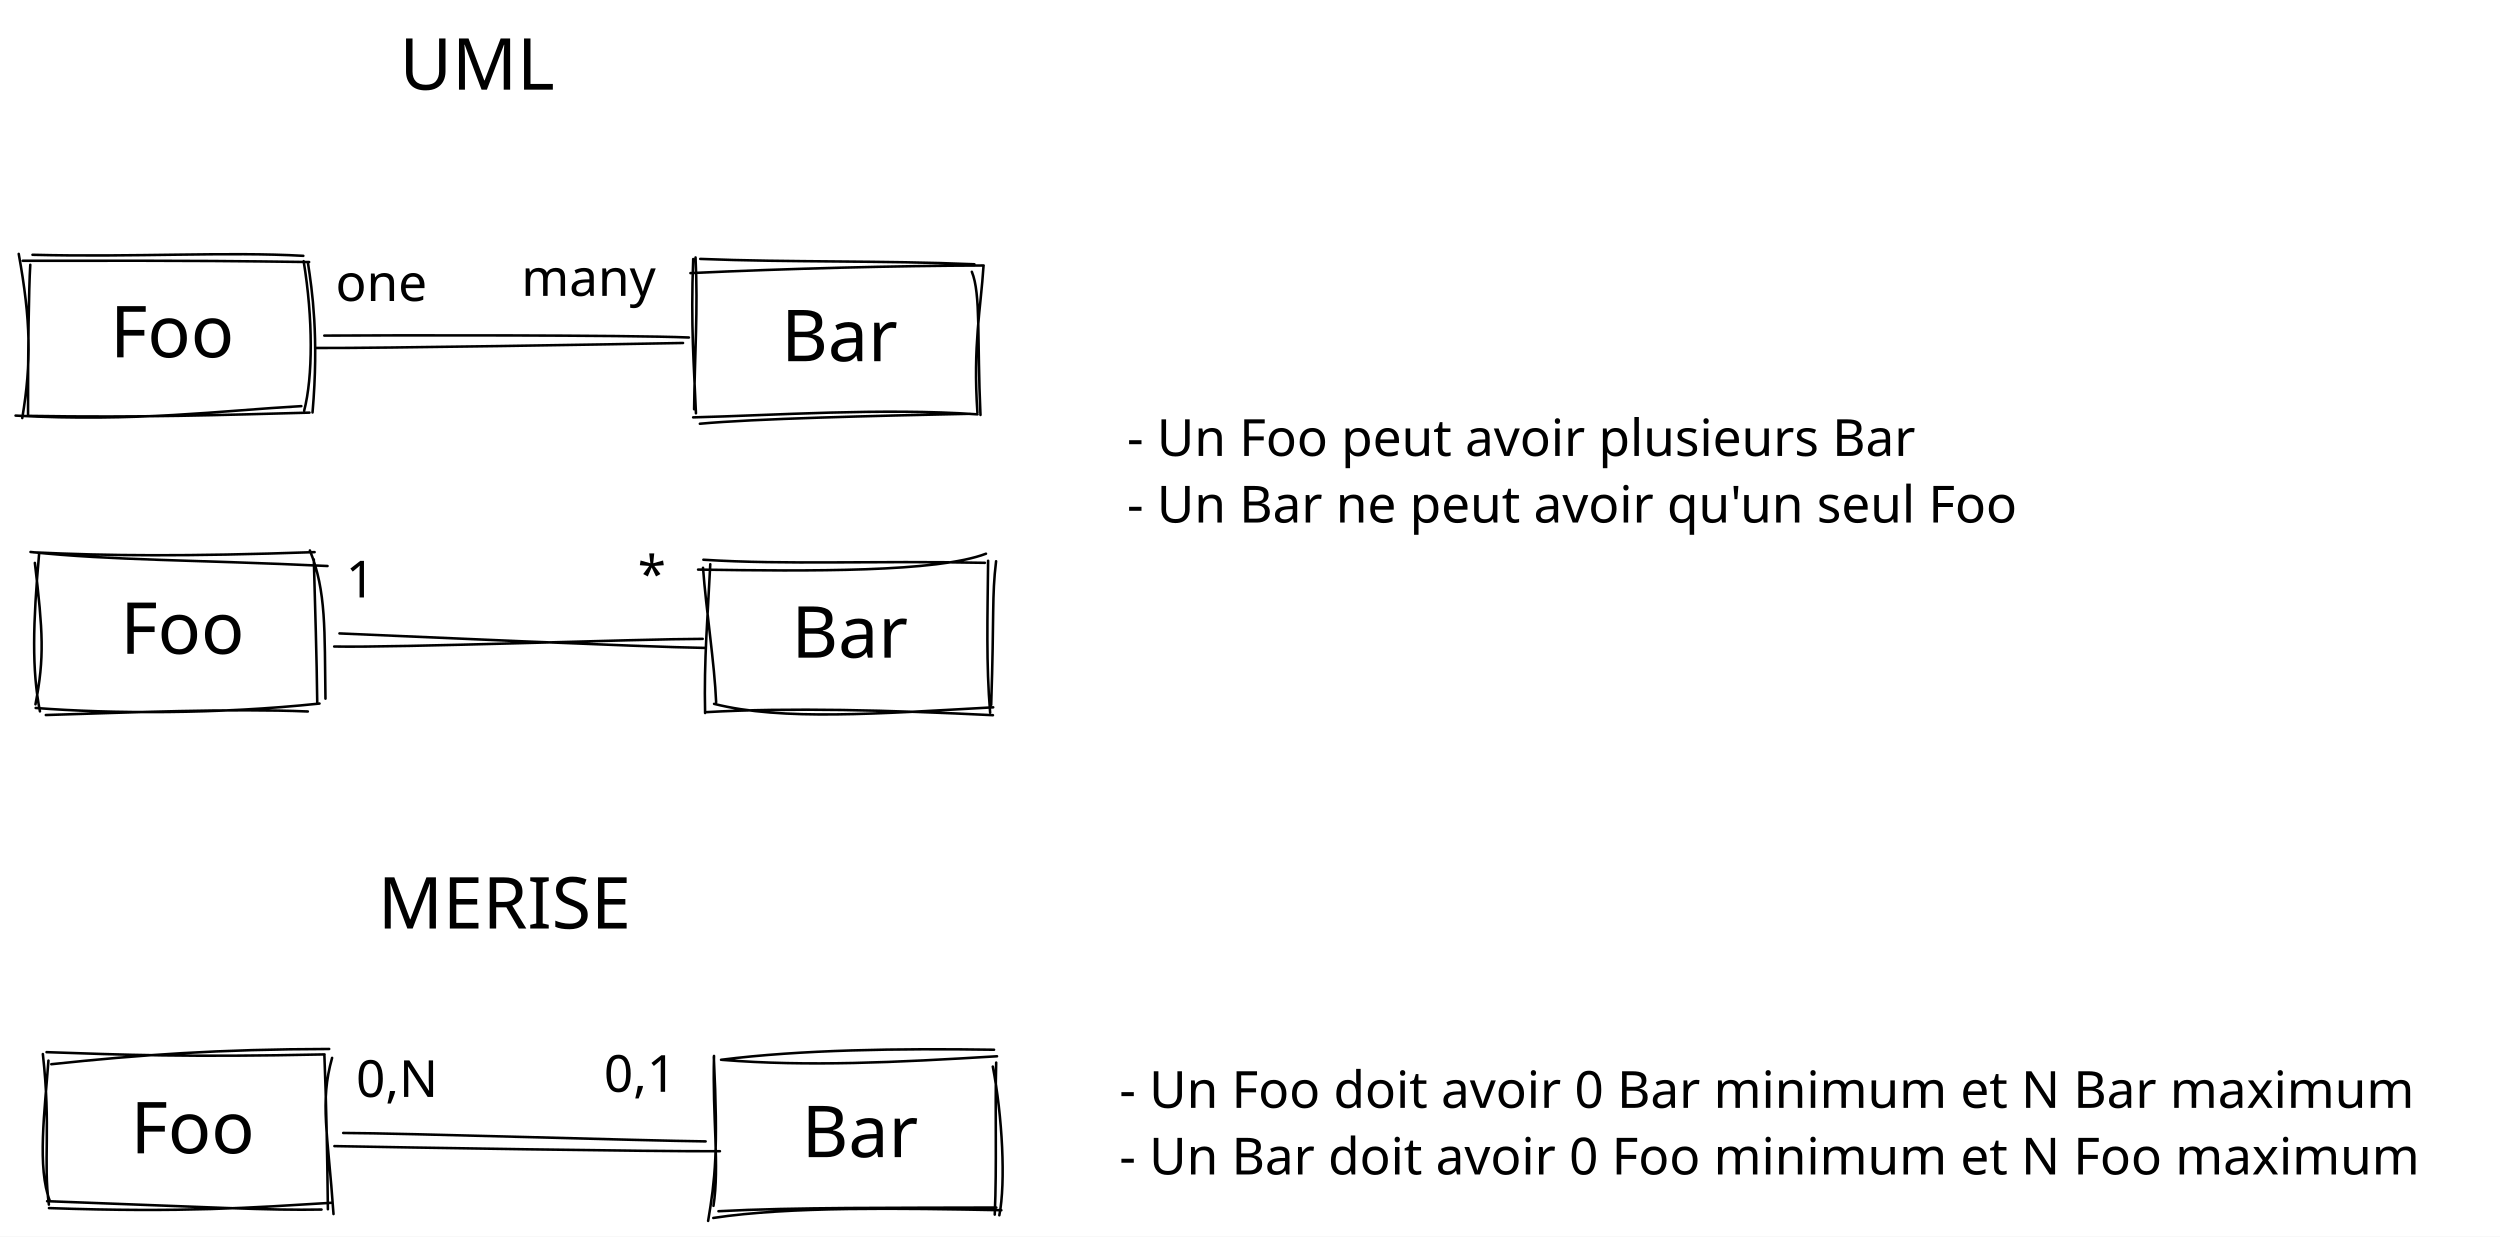
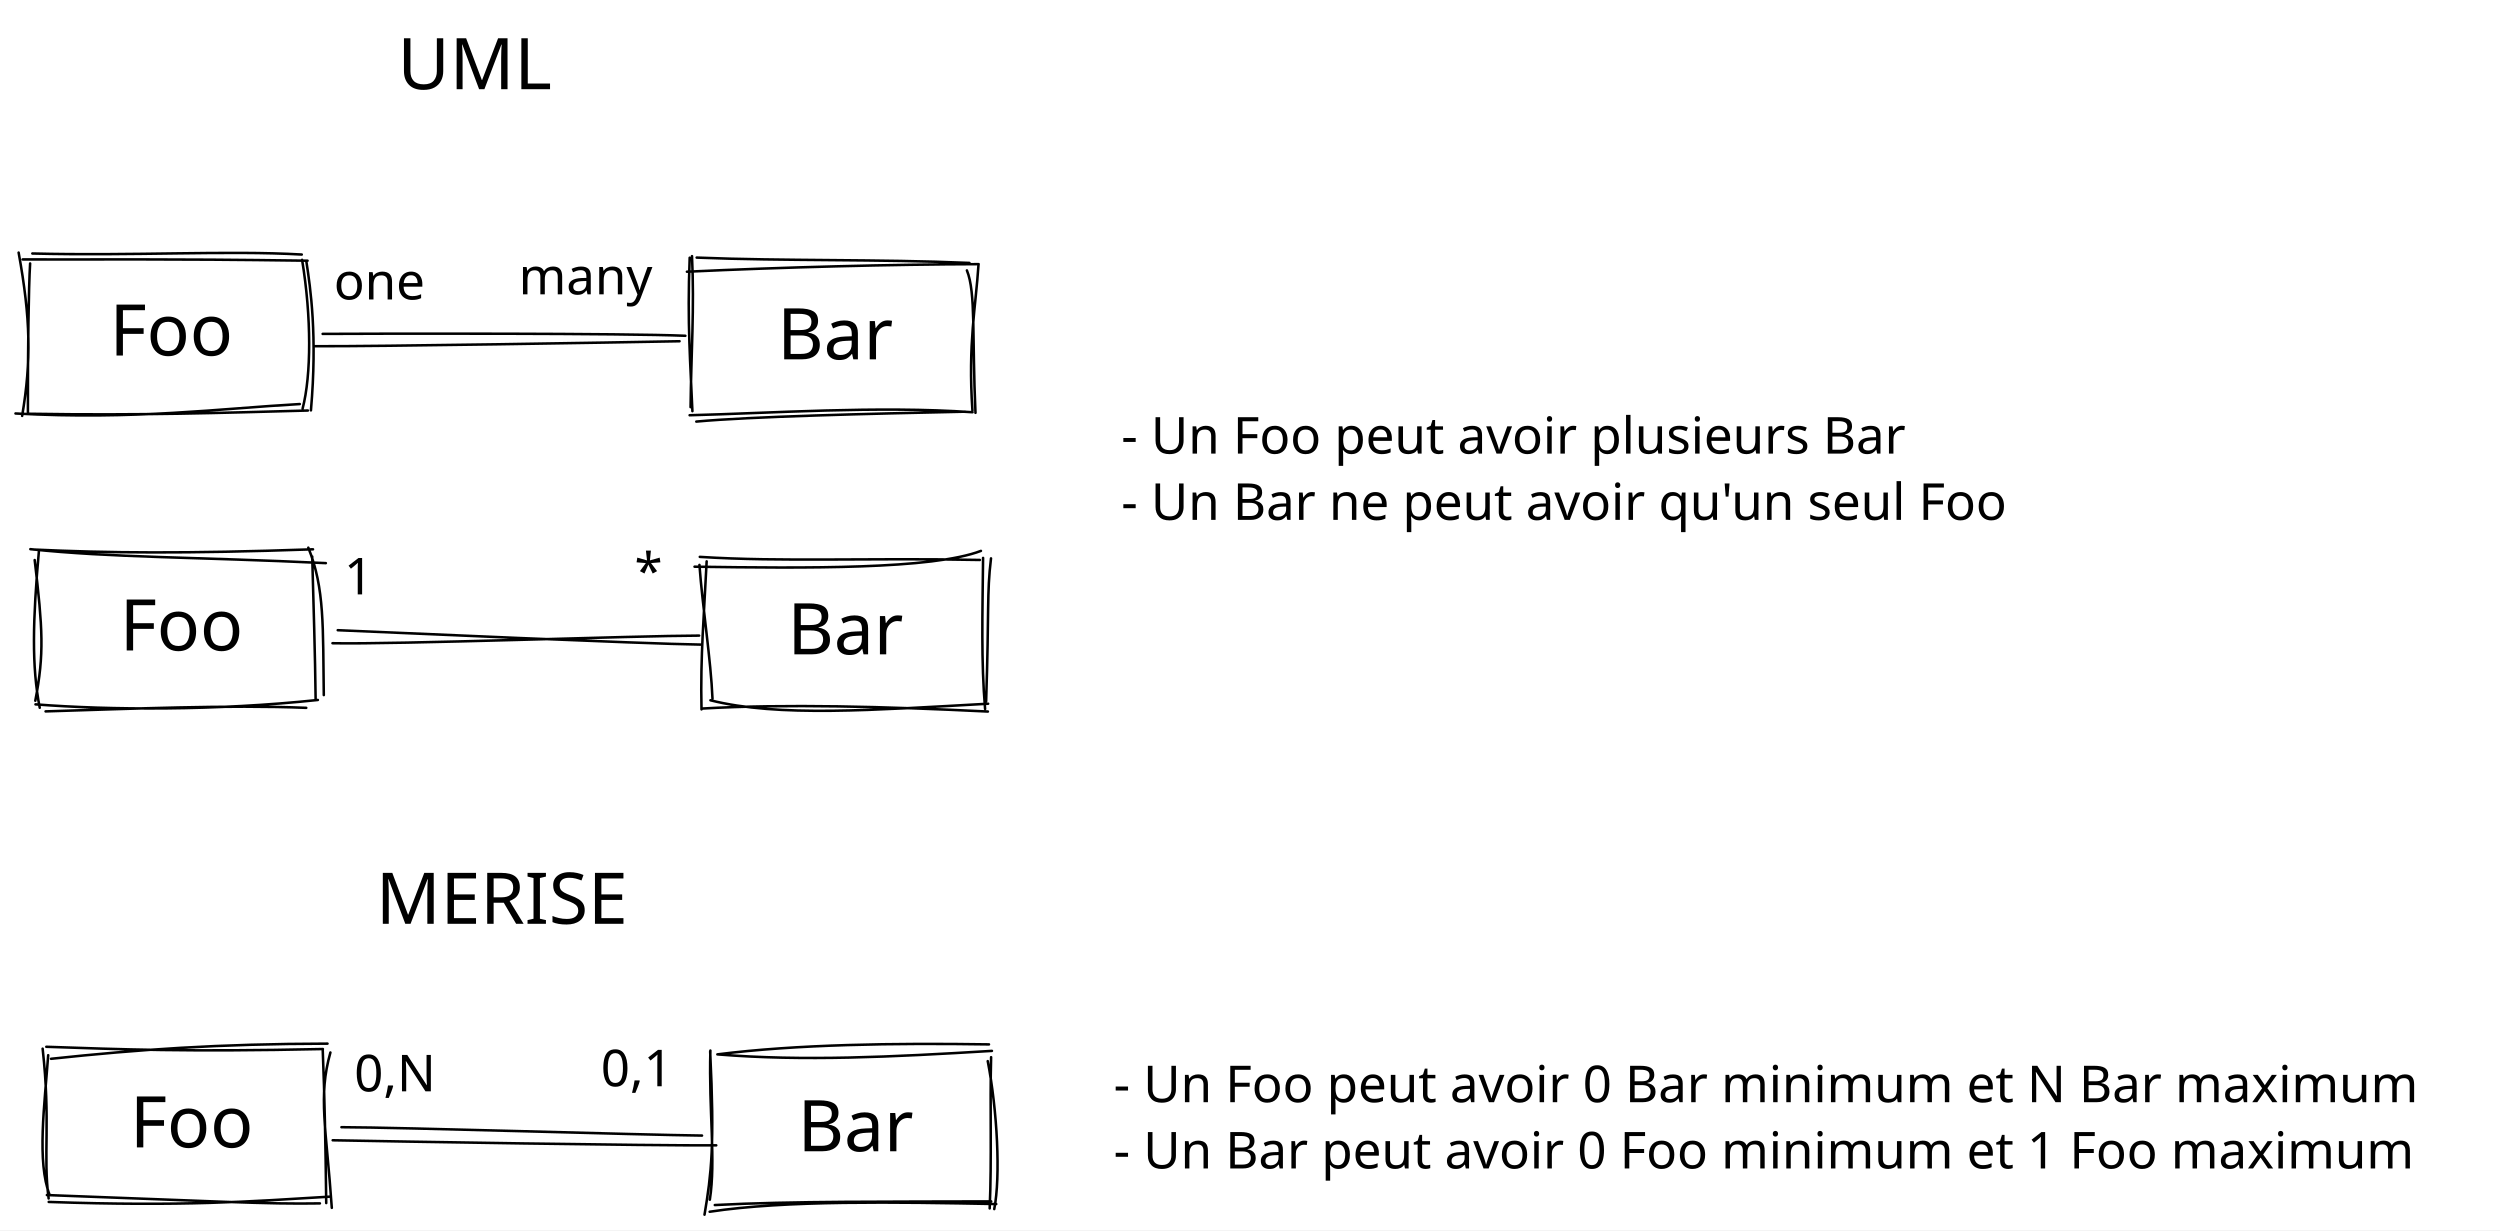
- <svg xmlns="http://www.w3.org/2000/svg" version="1.1" viewBox="0 0 976 482.75" width="976" height="482.75">
+ <svg xmlns="http://www.w3.org/2000/svg" version="1.1" viewBox="0 0 981 482.75" width="981" height="482.75">
  
-   eyJ2ZXJzaW9uIjoiMSIsImVuY29kaW5nIjoiYnN0cmluZyIsImNvbXByZXNzZWQiOnRydWUsImVuY29kZWQiOiJ4nO1cXFlz4rhcdTAwMWF9719BZVx1MDAxZW7VVNOjXXK/XHUwMDA1XHUwMDEyQposJIQm6XunUlx1MDAwNlxmmMV2vLCkq//7lU1cdTAwMDc72Fx1MDAxMENcdTAwMDLx1ISHVJAlW5bO+ZYjiZ+fcrlcdTAwMDN3ZmlcdTAwMDdfc1x1MDAwN9q0pVx1MDAwZfW2rU5cdTAwMGU+++VjzXZ005CXUPDdMT27XHUwMDE11Oy5ruV8/euvsMWXljmat9KG2kgzXFxH1vuv/J7L/Vxm/sorettv+0hcdTAwMWGiXHUwMDA1XHUwMDBlr1x1MDAxZVx1MDAxZs8149HE3cKpV1x0mlx1MDAwNpWeOmNrLVc1ukMtvDSV5VTQL3RRMpMleURcdTAwMTiOlE30ttuT5Vx1MDAxMChflGefRZWepnd7rn835Vx1MDAwYoh+IFnUmT/7a1x1MDAwZSxKXHUwMDFj1zZcdTAwMDda0Vx1MDAxY5q238E/5k3C7jXV1qBrm57RXtRxbdVwLNWW41x1MDAxMdbr6MNhzZ1ccucjqbZ6nlx1MDAxZHnJ+VNcdTAwMWFPL7FUvmjnmHLcw1bysd2eoTnO02RcdTAwMDWlpqW2dHdcdTAwMTZcZkb4XHUwMDFlflx1MDAxZq3TdjBBfy/fv6fa1u/7XHUwMDFjOP6XSM80zZ9ASCknSOE4XHUwMDFjq1x1MDAxMCiQs+XSXHUwMDBi01xiQFx1MDAwM1x04JQjqIhFXHLdOZJocYPbdtSho4Vj6Vx1MDAwZuNxiCTDXHUwMDFiXHUwMDBlXHUwMDE3XHUwMDE3Pautzlx1MDAxYkFGXHUwMDEwUyhEXGZcdTAwMTNcdTAwMTRcXP71OVx0c15jQqaFweHZ4C5fcEXxvG+aXHUwMDBmccy52tR9XHUwMDBlN1x1MDAwNkVcdTAwMWNuXHUwMDE0JMCNiDi8MPuA08twXHUwMDAyhFx0QSlIgJNYXHQmXHUwMDA1MlxuhILQm4NcdFx1MDAwMcphOL9cdTAwMDEmZO9Lplx1MDAxOVx1MDAxOXPTcGv6o99cdTAwMTMknpWW1JE+nD1cdTAwMWJq/1x1MDAwZYdDveu/0MFQ60TmTr6Vq0tcdTAwMTO6uOyaVlx1MDAxNFx1MDAwMY421I3gKWGHWvIpqiy1T9vL72Laelc31OFNpM+JrFhjZCNGXHUwMDFmKquGXHUwMDFmY8axP14pRn/OQOf7LeqBb7VuXHUwMDEx1Gda80Io3cE4OyCO09NnvyA8wdmgpee/nsJv5LKeXHUwMDE4pVDAIMQstD7bcnSZOZHGcSOMOcTJRjjZvoZIozFXsuA5XHUwMDA0iEGFc5BcdTAwMWFp+P6of1dxzoy+XHUwMDEw/Vx1MDAxZuLWtFx1MDAwNX3MPNJcdTAwMDSII40oO0NcdTAwMWFFcWRFvNXCNkufXHIgQ/tFXHUwMDEyXHUwMDAygkY6s7Gx9Vx1MDAxZl9Q7ZdcZunWdnlcdTAwMDNcdTAwMGLsd2NNXFziXFzok+bRXHUwMDE1PG+A+lxi5i9+gN6QxOOSoO/P8FwiZyWOXHUwMDE3XGaTwmCC41NcctfA8V9cdTAwMTeXXHUwMDA071x1MDAxMo9LXHUwMDAwYIIylFx1MDAxOJfQlZ6RUoJcdTAwMDSheFx1MDAwN0Gu5Fx1MDAwNFx1MDAwYufXMvVokuV/wv9y4XxcdTAwMDZfXHUwMDE2///9ObF2XHUwMDA0JMHXsP6npXZcdTAwMDdD1XGL5miku7J3Vb9cdTAwMTPLPXdcXNV2XHUwMDBiutHWje7yNc1or7hcdTAwMTK0OrRtc9LT1Fx1MDAxOK9ku+Vra2j1XHI+Tvv1ZvlcdTAwMDR0jkr1kvJAusNimnCfXHUwMDAzluDwaVx1MDAwMq1wglx1MDAwMUVcdTAwMWbh/ovhPvb9XHSOxiaRgDNGtUVcdTAwMTiAZIpcdTAwMDCpgtOEXHUwMDAxXHUwMDFihvtQkT2K+Vx1MDAwZjNqcaNcdTAwMWVcYjwr3VG4XHUwMDBmQ/OxgbPx+7yGXHUwMDE1xWujq+pqZ+ydWd9wQVx1MDAwN1x1MDAwZoWSnopcdTAwMTWJmlx1MDAwYk9KgtlcdTAwMDcrtkqCXHUwMDA1VyBXcCSdXHJpgeEqWkg3Q6Bs+/bOXHUwMDA2QciBXHUwMDEyY8VINWZvQVx1MDAwYjvAxr54XHUwMDEx9DqRXHUwMDE4qfLgqGJcdTAwMTXTtLBCZKAuWIpcdTAwMTmYs7BauM9cdTAwMTdno4Z97pmzm7tC1Wk6k+xcdTAwMDA5OT2hQolZXHUwMDAwLJNjTpe6kLVcXFjSXG7JXHRSXs/UjVx1MDAxMlx1MDAxOF/RgmtcdTAwMTG3Klx1MDAxNcYrfaBcZkWlgWAsPdSuWlx1MDAwZpVx/ebw7odbglazc/Htupwhm5lcZjWGUFx1MDAxY2qY7Fx1MDAxMmovSLeLhEDOLKVcdTAwMTC+XHUwMDAzlsKh3CpcdTAwMTl+pl2+XzL8SjmSrPSDUFpgxFx1MDAxOeckNTcuZlx1MDAwZpeVymHtweqVv4visN280UtZ54ag8axcdTAwMWZcdTAwMTP2XHUwMDA1Zd1cZlx1MDAwYlx1MDAwMjDGKKJcdTAwMTfvjzpbmeHVy1hUUFwiXHUwMDAwZ+ml79taTTk+NSfqTVx1MDAwZo3tRsdpljpe5qEmSIJcdTAwMTnGu4RaOk1cdTAwMTJcdTAwMDFKuICQinfA0uvMcNY1yWS5MbJcdTAwMWG30lx1MDAwMFx1MDAwYsrltIhUq3FzUtiN6Vx1MDAxNW+W7KpmXHUwMDFkWZVb++JcdTAwMWLUzayTQr5knFx1MDAxNJDuNFxmXi/f/iZcdTAwMDWFXHUwMDA0SFx1MDAwN7iNfV1SP1/Bie10v5R64ibK4OLanjXSrTxNZH5ja9yIYcRcdEyT3s9ZZdxcdTAwMTa+l80yLeT7OvEsUFx1MDAxZVWVauZZXHUwMDA142tfmCi7ZNV6meo3qVx1MDAxOEBcYnNl37kjRVx1MDAwMIdvvrHG4j9cdTAwMWW+JJ7sw83A9U5mi7VgQVx1MDAxOYZyhNJnwFqjW+o0J1xinlojxfB6J2d5XHUwMDA0ss5cdTAwMDeBXHUwMDEyQi9cdTAwMTn579LLwDSEkFx1MDAxNlBw6fDInlx0QTCHryPEn1x1MDAxYlx1MDAxMWIjdXJcdTAwMDNG/Pma7FesXlx1MDAxY4EyXCKmUJD0vMhbY1Y/eahcdTAwMTRcdTAwMGWZTVnt9nu506dZ51x1MDAwNVVwjFx1MDAxN5Ci7IuQ0qArXG5cdTAwMTZg3+kvl6hQtjLCXHUwMDEwxlx1MDAxNlwintCmXHUwMDEwwFx1MDAxNcBTrTnMwTYpV62j80H/snV5n7/s31x1MDAxYea9eZF1sDFcdTAwMTRfXHSGeKdBSUpcdTAwMTlcdTAwMTJcdEghZnjP+W9cdTAwMDCmRCv875IhMVpcdTAwMTmwc1wiyUFF+iR47LpWw55U6rPZXHUwMDBmO9+cXHUwMDBlbq/Nf4BcYlx1MDAxOU+CJVwisy9CQsZcdTAwMDXGXG7at3IkmYPAdmaYrl55XHUwMDA0ilxmi0B0ZesltJ1873dYbXDkeNbsylx1MDAxYUzZuDLMvNNcdTAwMTdcIr5cdTAwMDFcdTAwMWZi8f46JESKXHUwMDFjf1x1MDAwNOF7oOl1dvifrkNCttJcdTAwMDTL4IQxylJtv5uzonl8alx1MDAxNqukTCdcdTAwMTeNWn5wXGbqZzfXWWdcdTAwMDVcdTAwMDfx9XiIwPtcdTAwMGKRkPnbWGR0uMWO4dcokc9Z8aFE+n839jZcdTAwMTHZaVnfV4RCONtA379cItflhyvkmfVpp8BO3Fx1MDAxM164LmaeVjCuvMjkepe0wlx0rEpQXnxfQyDcs1x1MDAxNkkwY4wnOpvU0lx1MDAwYvh8kehs9qxG+t3Yklx1MDAxNSv3ekNcZlx1MDAxMGFcdTAwMTBtcFxm6mp81zynXHUwMDBmo+JdxTg6PLu/ZZVa5mkhXHUwMDEyacF2SYtIKLJWkORcdTAwMWNcdTAwMTF/8XGvtMBcdTAwMTRcdTAwMTP2SolcdTAwMWV83kyk35Um6fcjkVx1MDAxN3O89u5Bv3xCLs/rY3iNr/DIu7ni4YPW7Fx1MDAxOcbxrSqUxndcZtOEVO7j2GyKXHUwMDFkw4hcdTAwMDEsXHUwMDAzrcSN9HDl7lx1MDAxNa5QXHUwMDAxIEwlXHUwMDE1b7ZjXHUwMDE4XHUwMDAzXG5cdTAwMTiJ4bx+fnaQyJRcZlx1MDAxZpv1+7ydr1x1MDAwMKu3qDH//Fx1MDAwMlx1MDAxMiC9SH/YfqAj3pH5yem4bj9Ob1VCsp+ZROSxOetcdTAwMTGKnlx1MDAxNHj7lauEpauEbF1AXGYhXHUwMDAzYL8nXHUwMDE5saQpXHUwMDEz2+Pff/z58fVp7ThcdTAwMGJcdPvvnqxxXHUwMDE3eXTJeP/4qFuuOmZcdTAwMDNUr1x1MDAxZfM/RmnchWROwlx1MDAxOVx1MDAxM5Bw7kokzHdEsflwXHUwMDE4q1x1MDAxY1x1MDAwNkFU5ubRPULRIHel4ZJcdFx1MDAwMJbjlUpn3MxjUIXAhDMm+Vxc3ciVTDNnaZ6bU8embuesoefommc7uYJq/89cYqrI/3KGXHUwMDE2rfXg/cczco7mXHJzK3+tYS/Ht1xi2YZeb/biW/kuXHUwMDE0/z2XcHu1YFRwuMH26kb1jDdrXHUwMDE4XFxaXHUwMDFknVx1MDAwZWiLXHUwMDE3wWnm81x1MDAxY2mE4mdcdTAwMGbgs197eXutOWkpXHUwMDAzLZNXUIBcdTAwMDCPXHUwMDFlf9yH9/J/RoImn8NPnecsQN029Se4glx1MDAwMMIj3dBH3iinubmLeYE69Vx1MDAwYlwiKH/Wxr/JszZBwbzNSyzch3fc05vOyf3ptzh4oFpWzZXTJnswp/rBWNcmhThcZv/oXHUwMDA0XHUwMDFmv31gXHUwMDFhfFx1MDAwZWo+XHUwMDAyfv769Ov/f1x1MDAxMD0zIn0=
+   eyJ2ZXJzaW9uIjoiMSIsImVuY29kaW5nIjoiYnN0cmluZyIsImNvbXByZXNzZWQiOnRydWUsImVuY29kZWQiOiJ4nO1cXFtX4shcdTAwMTZ+71/Bclx1MDAxZc5as5qeul/6TVDERlx1MDAxMURcdTAwMWHtc2a5XHUwMDAyXHUwMDA2XGKXJOTCxV79308l9Eg0iVx1MDAxM7HBuGbygKRSlexUfd+uvb8q/P6hUDjwVrZ+8LlwoC972sS4c7TFwcegfK47rmGZ6lx1MDAxMlxuz13Ld3phzaHn2e7nP/7YtPjUs6brVvpEn+qm56p6/1XnhcL38DPyXHUwMDFjR+95mjmY6GGD8NLmUZCzp6V1y1xmXHUwMDFmXHUwMDBiXHTglCMoxUNccsM9Us/z9Dt1ua9NXFx9cyUoOrgnXHUwMDFk0Vx1MDAwM4fN+/tz3by38KB06tc2j+1cdTAwMWKTSctbTdYvpfWGvlx1MDAxMzHK9Vx1MDAxY2usd4w7b1x1MDAxODz9SflDO9dSXbBp5Vj+YGjqrvtXv4Wllq31XGZvXHUwMDE13Fx1MDAwN4CH0nUvfC5sSpbqjFxu+ok+lFx1MDAwNG2KiDBcdTAwMWMpW1tQtiaWXHUwMDEzWPBcdTAwMWJcYo+NXHJdrTdcdTAwMWUoQ8y7hzqeo5murTlqaDb1XHUwMDE2f71cdTAwMWKQn+Sj46HKUDdcdTAwMDZDL7BKflx1MDAwMtFcdTAwMDOSjTl6OFx1MDAwMJBSTpDkeHMlMMI+vVx1MDAwYsHw59NcdTAwMGVcdTAwMWNqjv2zo1x1MDAwZdzgJPJcdTAwMDKB7cdcdTAwMTEkbVx1MDAxYfv2nbZcdTAwMWVwyFxiYpJCxDBB4eVcdTAwMWZcdTAwMWaTXHUwMDEx5+lLL1x0bFwiXHUwMDE1alx1MDAxMjJcboREKDPU/M6CLEvjw7PxTbHkifL5yLJmeYdcdTAwMWGDXCJcdTAwMGU1XG52XGI1XCLi0MIsXHUwMDBlJUCYXHUwMDEwlIK9Qlx0XHUwMDAxyuHm3fuW6bWM+6DbkHhUWtGmxmT1aKhCjKnHVywr2juuPjHM8Fx1MDAwZfRR1cOJMVxiIHgw0fuPselcdTAwMTnKqT5cXPasyLv01KM1dTvnNDDa9CeTzag7xsAwtclVxIxnOfGsXHUwMDE3Vk42jVx1MDAxYVx1MDAxODOOg/7KzFxm9+s1XHUwMDFhgi+tQVx1MDAxObRXercu5GA8zzszXHUwMDA04Vx0Tlx1MDAxOO2MXHUwMDE3v8hcdTAwMDVLXG5cdTAwMTiEmLG98lx1MDAwNmJcdTAwMGXxdi6YkjSgQVxiXHUwMDEwg5JzkFx1MDAxOWn49mh0U3PPzJFcdTAwMTCjb+Laclx1MDAwNL3PPdJcdTAwMDSII43InSGNojiykjywirZcdTAwMDBkaL9IQkDQiDFbeeCS5uTBXHUwMDAzXHUwMDA3ZjxLidCsJEqk+l5KXHRcdTAwMTKE4uxcdTAwMDGwWzdcdTAwMTbdoyY874D2XHUwMDE0XHUwMDE269/AcELyzlxihbs4IzDcZVx1MDAwMExwnFx1MDAxNDDGXHRcdTAwMDCYoFxmbVx1MDAxM5WExmzpXVx1MDAxNSNY9N01xytcdTAwMTnmnWFcdTAwMGWeYlA371KuTDTXK1vTqeGpezcsw/Se1lxi73voONZiqGsxdKs7p16zg9ttXHUwMDEyvuDYfCtsXHUwMDA2Nzx5+P7nx8TakaFcYk839T9E/750nomQ/1x0qVx1MDAxMFQhjVxu9ynPzKov8H45anerJ6B/VGlX5IxcZibl/LOKJUQ0dIeswlx0M1xyis00OJhm8D5DXHUwMDE2XGYwhULKyExcdTAwMTidaMCj0mcmXHUwMDFhK+q/I1x1MDAxM1xyXHUwMDE0j6rueqJcdMzYilx1MDAxM5incYJhRomgkVxc6O8oUb40XHUwMDA3mqH15/6Z/Vx1MDAwNZdcZjArVYzcU1wiUWnhu0x/WVx1MDAxNkpAwSXkXHUwMDEyR+SH98KJqWauXkRcbifshV/PitCQZ2nxvFx1MDAwZSnTxSGCJVEhumCZ2dEo3Vx1MDAxNsuracc5963V1U2p4XbdRd7ZQYWMsVx1MDAwM6u0mOddiFTkQWqA5J7Fo0Cxgts5YpCGNVx1MDAxNWwqN8BYdqg1e7PavH11ePPNq0C7269/uax6eYdcdTAwMWFDKFx1MDAwZTVMdlx0tYxCJFAjSymEb4ClZE/8XHUwMDBmXHUwMDEzXCJcdEyjXHUwMDA2VFx1MDAxZVx1MDAxOHHGOcnMjfpqdlGrXHUwMDFktmb2sPpVlCd33SujknduqDAswVxys08o725YXHUwMDEwgDFGZH9BzIY6W7nh9KVHKlQ4XGY4yy56X7da8vjUWmhXQzR3On23W+n7uYeaIFx0blx1MDAxOO9cdTAwMTJq2dRIXHUwMDA0KOFcdTAwMDJCKt5cdTAwMDBLr3PD712NXHUwMDE0qVx1MDAwZVhQroZFvGCN1Oksm7xbcVx1MDAxYbp9ZNeunfpcdTAwMTdoWHknhXrJOCkg3WlcdTAwMTicSY6kkFx1MDAwMDVcdTAwMDFu419foUY+4cS/amTw+dKZhqSqkVxmc4xV8lx0M5PKvC59rVpVWiqOXGbi26A6bchG7klcdTAwMDXji16YyF2SKpPywlx1MDAwMEKYyz2mjlx1MDAwZsLLhvJbXHQvMFx1MDAwZlIk3E6IpOl7viRcdTAwMTFcXHJEs/NB71xmKv3uXHUwMDAywVN7Kk1/eHJWRCDvfFx1MDAxMCgh8lKB/y4nXHUwMDE5mIVcdTAwMTDKXHUwMDAxXG6u5rv97en6VYT4PVx1MDAxNzLk769JfkWqLqRCYcJVN5HswlDRnrP2yaxWOmRcdTAwMGVlreuv1f6I5p1cdTAwMTdU4lx1MDAxOC8gRfnXIFx1MDAxMcBSYlx1MDAwMfad/XKFXG65lVx1MDAxM4ZcdTAwMTCloU1cdTAwMTLAJeA8+76DRbVhXHUwMDFmnY9HXHUwMDE3vYvb4sXo2rRurXrewcZQfIVcdTAwMTTinVx1MDAwNiVcdTAwMTlVSCQghZjhPae/IZhcdTAwMTK98D9LhcRcYqdRg1x1MDAxM0VcdTAwMGUqsufAc8+zO86i1l6tvjnF7nJ8fWm9XHUwMDAzXHIynlx1MDAwMytE5l+DhIxcdTAwMGKMJdq3cKSYg8B2bpimLzxcdTAwMDJJMFx1MDAwN9GFrb9D28nXUZ+1xkeub6+a9njJ5rVJ7id9IeK70iFcdTAwMTZvL0NCJFX/I1xi31x1MDAwMk2v88PvXYaELNVcdTAwMDWr4IQxyl6wK7J7fGqVXHUwMDFipEpcdTAwMTf1Tqs4Plx1MDAwNu2zq8u8s4KD+HI8RODtdUjIgr0qKjrcYlx1MDAwN9drhMjHrPhXiFxmPl8826TvXHUwMDAxQ1x1MDAwMFxuLFx1MDAxOEAyM6+a5LI6a1wi32ov+yV24p3w0mX+90XCuPSisutd8lxuJ9AqQXpcdCZcdTAwMWJcdTAwMDLhO1x1MDAxNCPBx3ribLNnOTIwYztakNRcXFx1MDAxOCOGueQk+27h5vyme05n0/JNzTw6PLu9ZrVW7lkhXHUwMDEyWcF2yYpIKPKsIMk5XCLB2uM7ZMXLRPpdaZKBXHUwMDFk29FcIlWn55Jcblx1MDAwMOFcdTAwMGLkyOEtXHUwMDE4VU/IxXl7XHUwMDBlL3FcdTAwMTNP/asmzzsrOI7vxaF0h2lJQtKblJYwgFVcdTAwMDC251/9YUBcdTAwMDEjiZTInJa0z8/ykJZcdTAwMDRmbMdcYpC+P41cdEglXHUwMDEyIDsnXHUwMDBl72Z0yvsqOzmdt5375bVGSP7zkog4tmZcdTAwMDRCu9xCXHUwMDBmk1x1MDAxNq5cdTAwMTJIISCGkFx1MDAwMbBnUigyMvE6UpxcdTAwMWZfnraO88CLn5ZsmVqkbnLgmHGkZvDsmUVcdTAwMTFdMD46Plx1MDAxYVRcdTAwMWKu1Vx1MDAwMY3mffHbNO/MUM4h4fclYId5hUigRkTaelxioVx1MDAxMFUp+1Y7h944hCpcdTAwMTbaZqFiWVx1MDAwNVv3vYI2t1xmp2BPfNfQfcctlDTnf2ZYRX0rmHq01sz/j29cdTAwMTZcXN2fXHUwMDE00tYkXGLZK7l+2btsRU9EU+lcdIlkiHFcdTAwMWFx7H/Hz07jjHdbXHUwMDE4XFzYfYOOaY+XwWnuc1x1MDAxY8XP+M9cdTAwMGXgTv/9XHSN/HOcZ1x1MDAxOCooQIBLvOdcdTAwMWNH0ugvTX5cdTAwMTlBQVxi4alhXHUwMDFhU39a0L1CfV2gLYOCXGLKXHUwMDFmtVx0blx1MDAxMmlcdTAwMDPXXHUwMDA16zZ5pe9cdTAwMGXedE3uXHUwMDBmP4XBXHUwMDAzzbZbnlx1MDAxYTZlwZrqXHUwMDA3c0NflOIw/K1cdTAwMWZcdTAwMWVB+9A1XHUwMDA0XHUwMDFj1Fx1MDAwM1x1MDAwNHz/8eHH/1x1MDAwMdE0NlxuIn0=
  <defs>
    <style>
      @font-face {
        font-family: "Virgil";
        src: url("https://excalidraw.com/Virgil.woff2");
      }
      @font-face {
        font-family: "Cascadia";
        src: url("https://excalidraw.com/Cascadia.woff2");
      }
    </style>
  </defs>
-   <rect x="0" y="0" width="976" height="482.75" fill="#ffffff" />
+   <rect x="0" y="0" width="981" height="482.75" fill="#ffffff" />
  <g stroke-linecap="round" transform="translate(10 101.5) rotate(0 55 29.5)">
    <path d="M2.69 -2.03 C42.23 -1.01, 79.06 -3.31, 108.41 -1.62 M-1.11 0.3 C26.8 0.41, 53.86 -0.01, 110.68 0.8 M110.23 1.2 C111.83 11.53, 114.57 30.14, 112.01 59.53 M108.54 0.46 C112.25 22.95, 112.16 45.67, 108.75 58.81 M107.64 57.05 C76.68 58.78, 43.06 63.33, -3.92 60.75 M110.81 59.59 C77.05 60.5, 45.33 61.58, 1.52 60.86 M-1.31 61.7 C2.32 40.11, 2.01 23.51, -2.69 -2.38 M0.95 60.4 C0.9 35.61, 1.25 10.94, 1.82 1.88" stroke="#000000" stroke-width="1" fill="none" />
  </g>
  <g transform="translate(43 114.5) rotate(0 24 18)">
    <text x="0" y="25" font-family="Virgil, Segoe UI Emoji" font-size="28px" fill="#000000" text-anchor="start" style="white-space: pre;" direction="ltr">Foo</text>
  </g>
  <g stroke-linecap="round" transform="translate(272 103) rotate(0 55 29.5)">
    <path d="M-2.45 3.62 C35.72 1.83, 77.8 0.76, 112.02 0.65 M1.37 -1.92 C36.02 -0.52, 72.65 -1.36, 108.4 0.17 M107.41 3.11 C110.96 11.77, 109.42 29.19, 110.78 58.99 M111.97 0.78 C110.91 17.45, 107.8 31.81, 109.58 58.1 M106.74 58.54 C69.25 59.33, 22.24 60.47, 1.23 62.43 M109.61 58.76 C72.32 56.16, 29.77 59.18, -1.39 59.94 M-1.02 56.77 C-0.81 36.1, 0.54 17.61, -0.46 -2.49 M-0.3 58.34 C-1.03 40.14, -2.4 24.05, -1.37 -1.87" stroke="#000000" stroke-width="1" fill="none" />
  </g>
  <g transform="translate(305 116) rotate(0 26 18)">
    <text x="0" y="25" font-family="Virgil, Segoe UI Emoji" font-size="28px" fill="#000000" text-anchor="start" style="white-space: pre;" direction="ltr">Bar</text>
  </g>
  <g stroke-linecap="round">
    <g transform="translate(126 133.5) rotate(0 70.21081 -0.1162429)">
      <path d="M0.61 -2.48 C24.85 -2.64, 119.51 -2.75, 142.93 -1.74 M-2.51 2.35 C21.58 2.49, 115.75 0.88, 140.65 0.4" stroke="#000000" stroke-width="1" fill="none" />
    </g>
  </g>
  <g transform="translate(131 99.5) rotate(0 16 13)">
    <text x="0" y="18" font-family="Virgil, Segoe UI Emoji" font-size="20px" fill="#000000" text-anchor="start" style="white-space: pre;" direction="ltr">one</text>
  </g>
  <g transform="translate(210 97.5) rotate(0 23 13)">
    <text x="46" y="18" font-family="Virgil, Segoe UI Emoji" font-size="20px" fill="#000000" text-anchor="end" style="white-space: pre;" direction="ltr">many</text>
  </g>
  <g stroke-linecap="round" transform="translate(14 217.25) rotate(0 55 29.5)">
    <path d="M-2.09 -1.76 C29.49 1.61, 63.12 1.3, 113.86 3.72 M-0.81 -1.61 C28.63 -0.24, 58.25 0.06, 108.82 -1.7 M106.98 -2.35 C113.45 13.6, 112.66 28.85, 113.06 55.5 M108.51 1.13 C109.01 19.3, 109.65 39.37, 109.85 57.02 M106.17 60.51 C75.71 59.25, 37.02 60.9, 3.89 61.9 M110.73 57.42 C71 61.64, 29.23 61.42, -0.07 59.14 M-0.15 57.71 C3.41 39.38, 2.77 29.49, -0.39 2.51 M1.59 60.47 C-1.59 44.19, -1.16 26.41, 1.3 -1.43" stroke="#000000" stroke-width="1" fill="none" />
  </g>
  <g transform="translate(47 230.25) rotate(0 24 18)">
    <text x="0" y="25" font-family="Virgil, Segoe UI Emoji" font-size="28px" fill="#000000" text-anchor="start" style="white-space: pre;" direction="ltr">Foo</text>
  </g>
  <g stroke-linecap="round" transform="translate(276 218.75) rotate(0 55 29.5)">
    <path d="M-3.46 3.62 C40.26 4.27, 89.96 4.68, 108.92 -2.58 M-1.4 -0.23 C31.25 1.84, 64.92 0.07, 108.49 0.98 M112.87 0.36 C111.19 14.34, 112.17 20.43, 110.96 56.44 M109.76 0.18 C109.53 22.39, 108.97 40.51, 110.55 59.46 M111.74 57.39 C66.8 59.87, 29.29 62.73, 2.78 56.04 M111.64 60.46 C71.61 58.5, 32.14 57.4, -0.56 59.29 M3.58 55.42 C2.99 40.51, -0.35 19.36, -1.54 2.92 M-0.73 59.61 C-1.23 39.02, 0.36 21.08, 1.29 1.53" stroke="#000000" stroke-width="1" fill="none" />
  </g>
  <g transform="translate(309 231.75) rotate(0 26 18)">
    <text x="0" y="25" font-family="Virgil, Segoe UI Emoji" font-size="28px" fill="#000000" text-anchor="start" style="white-space: pre;" direction="ltr">Bar</text>
  </g>
  <g stroke-linecap="round">
    <g transform="translate(130 249.25) rotate(0 72.89067 0.8733185)">
      <path d="M2.53 -1.96 C26.96 -0.93, 121.47 3.34, 145.31 3.7 M0.47 3.15 C24.84 3.68, 120.21 0.19, 144.33 0.16" stroke="#000000" stroke-width="1" fill="none" />
    </g>
  </g>
  <g transform="translate(135 215.25) rotate(0 3 13)">
    <text x="0" y="18" font-family="Virgil, Segoe UI Emoji" font-size="20px" fill="#000000" text-anchor="start" style="white-space: pre;" direction="ltr">1</text>
  </g>
  <g transform="translate(249 213.25) rotate(0 5.5 13)">
    <text x="11" y="18" font-family="Virgil, Segoe UI Emoji" font-size="20px" fill="#000000" text-anchor="end" style="white-space: pre;" direction="ltr">*</text>
  </g>
  <g stroke-linecap="round" transform="translate(18 412.25) rotate(0 55 29.5)">
    <path d="M2.03 3.22 C36.63 -0.46, 67.49 -2.63, 110.51 -2.73 M0.17 -1.49 C29.63 -0.49, 55.04 0.57, 108.7 -0.61 M111.65 0.75 C106.77 18.08, 110.03 30.18, 112.2 61.71 M108.63 -0.53 C109.41 19, 109.71 35.96, 110.01 59.83 M107.52 59.96 C86.98 60.35, 65 59.06, 0.4 56.69 M111.36 57.32 C80.15 59.22, 53.89 61.22, 1.12 59.39 M1.5 56.7 C-3.61 43.76, -0.48 21.18, 0.91 1.81 M1.08 58.03 C-1.13 41.27, 1.92 27.84, -1.27 -0.75" stroke="#000000" stroke-width="1" fill="none" />
  </g>
  <g transform="translate(51 425.25) rotate(0 24 18)">
    <text x="0" y="25" font-family="Virgil, Segoe UI Emoji" font-size="28px" fill="#000000" text-anchor="start" style="white-space: pre;" direction="ltr">Foo</text>
  </g>
  <g stroke-linecap="round" transform="translate(280 413.75) rotate(0 55 29.5)">
    <path d="M1.5 -0.01 C32.49 -3.95, 71.01 -4.5, 108.07 -3.93 M1.93 0.02 C35.17 2.72, 69.77 1.03, 109.23 -1.38 M107.59 2.64 C111.33 21.92, 112.68 47.93, 110.14 60.69 M108.91 1.09 C108.41 20.29, 109.2 41.11, 108.35 60.43 M110.92 58.72 C71.71 57.96, 28.06 57.22, -1.53 61.74 M108.94 57.67 C70.73 57.82, 29.63 57.53, 0.49 59.11 M-3.55 62.89 C-0.86 46.86, 0.47 35.65, -1.33 -1.12 M-1.46 57.01 C0.96 41.51, -1.91 22.64, -1.25 -1.51" stroke="#000000" stroke-width="1" fill="none" />
  </g>
  <g transform="translate(313 426.75) rotate(0 26 18)">
    <text x="0" y="25" font-family="Virgil, Segoe UI Emoji" font-size="28px" fill="#000000" text-anchor="start" style="white-space: pre;" direction="ltr">Bar</text>
  </g>
  <g stroke-linecap="round">
    <g transform="translate(134 444.25) rotate(0 71.79523 1.622155)">
      <path d="M-0.01 -1.94 C23.2 -1.88, 117.96 1.09, 141.47 1.35 M-3.45 3.19 C20.47 3.66, 121.99 5.37, 147.05 5.18" stroke="#000000" stroke-width="1" fill="none" />
    </g>
  </g>
  <g transform="translate(139 410.25) rotate(0 16.5 13)">
    <text x="0" y="18" font-family="Virgil, Segoe UI Emoji" font-size="20px" fill="#000000" text-anchor="start" style="white-space: pre;" direction="ltr">0,N</text>
  </g>
  <g transform="translate(239 408.25) rotate(0 12.5 13)">
    <text x="25" y="18" font-family="Virgil, Segoe UI Emoji" font-size="20px" fill="#000000" text-anchor="end" style="white-space: pre;" direction="ltr">0,1</text>
  </g>
  <g transform="translate(156 10) rotate(0 29.5 18)">
    <text x="0" y="25" font-family="Virgil, Segoe UI Emoji" font-size="28px" fill="#000000" text-anchor="start" style="white-space: pre;" direction="ltr">UML</text>
  </g>
  <g transform="translate(147.5 337.5) rotate(0 55.5 18)">
    <text x="0" y="25" font-family="Virgil, Segoe UI Emoji" font-size="28px" fill="#000000" text-anchor="start" style="white-space: pre;" direction="ltr">MERISE</text>
  </g>
  <g transform="translate(440 160) rotate(0 190.5 26)">
    <text x="0" y="18" font-family="Virgil, Segoe UI Emoji" font-size="20px" fill="#000000" text-anchor="start" style="white-space: pre;" direction="ltr">- Un Foo peut avoir plusieurs Bar</text>
    <text x="0" y="44" font-family="Virgil, Segoe UI Emoji" font-size="20px" fill="#000000" text-anchor="start" style="white-space: pre;" direction="ltr">- Un Bar ne peut avoir qu'un seul Foo</text>
  </g>
-   <g transform="translate(437 414.5) rotate(0 264.5 26)">
-     <text x="0" y="18" font-family="Virgil, Segoe UI Emoji" font-size="20px" fill="#000000" text-anchor="start" style="white-space: pre;" direction="ltr">- Un Foo doit avoir 0 Bar minimum et N Bar maximum</text>
-     <text x="0" y="44" font-family="Virgil, Segoe UI Emoji" font-size="20px" fill="#000000" text-anchor="start" style="white-space: pre;" direction="ltr">- Un Bar doit avoir 0 Foo minimum et N Foo maximum</text>
+   <g transform="translate(437 414.5) rotate(0 267 26)">
+     <text x="0" y="18" font-family="Virgil, Segoe UI Emoji" font-size="20px" fill="#000000" text-anchor="start" style="white-space: pre;" direction="ltr">- Un Foo peut avoir 0 Bar minimum et N Bar maximum</text>
+     <text x="0" y="44" font-family="Virgil, Segoe UI Emoji" font-size="20px" fill="#000000" text-anchor="start" style="white-space: pre;" direction="ltr">- Un Bar peut avoir 0 Foo minimum et 1 Foo maximum</text>
  </g>
</svg>
